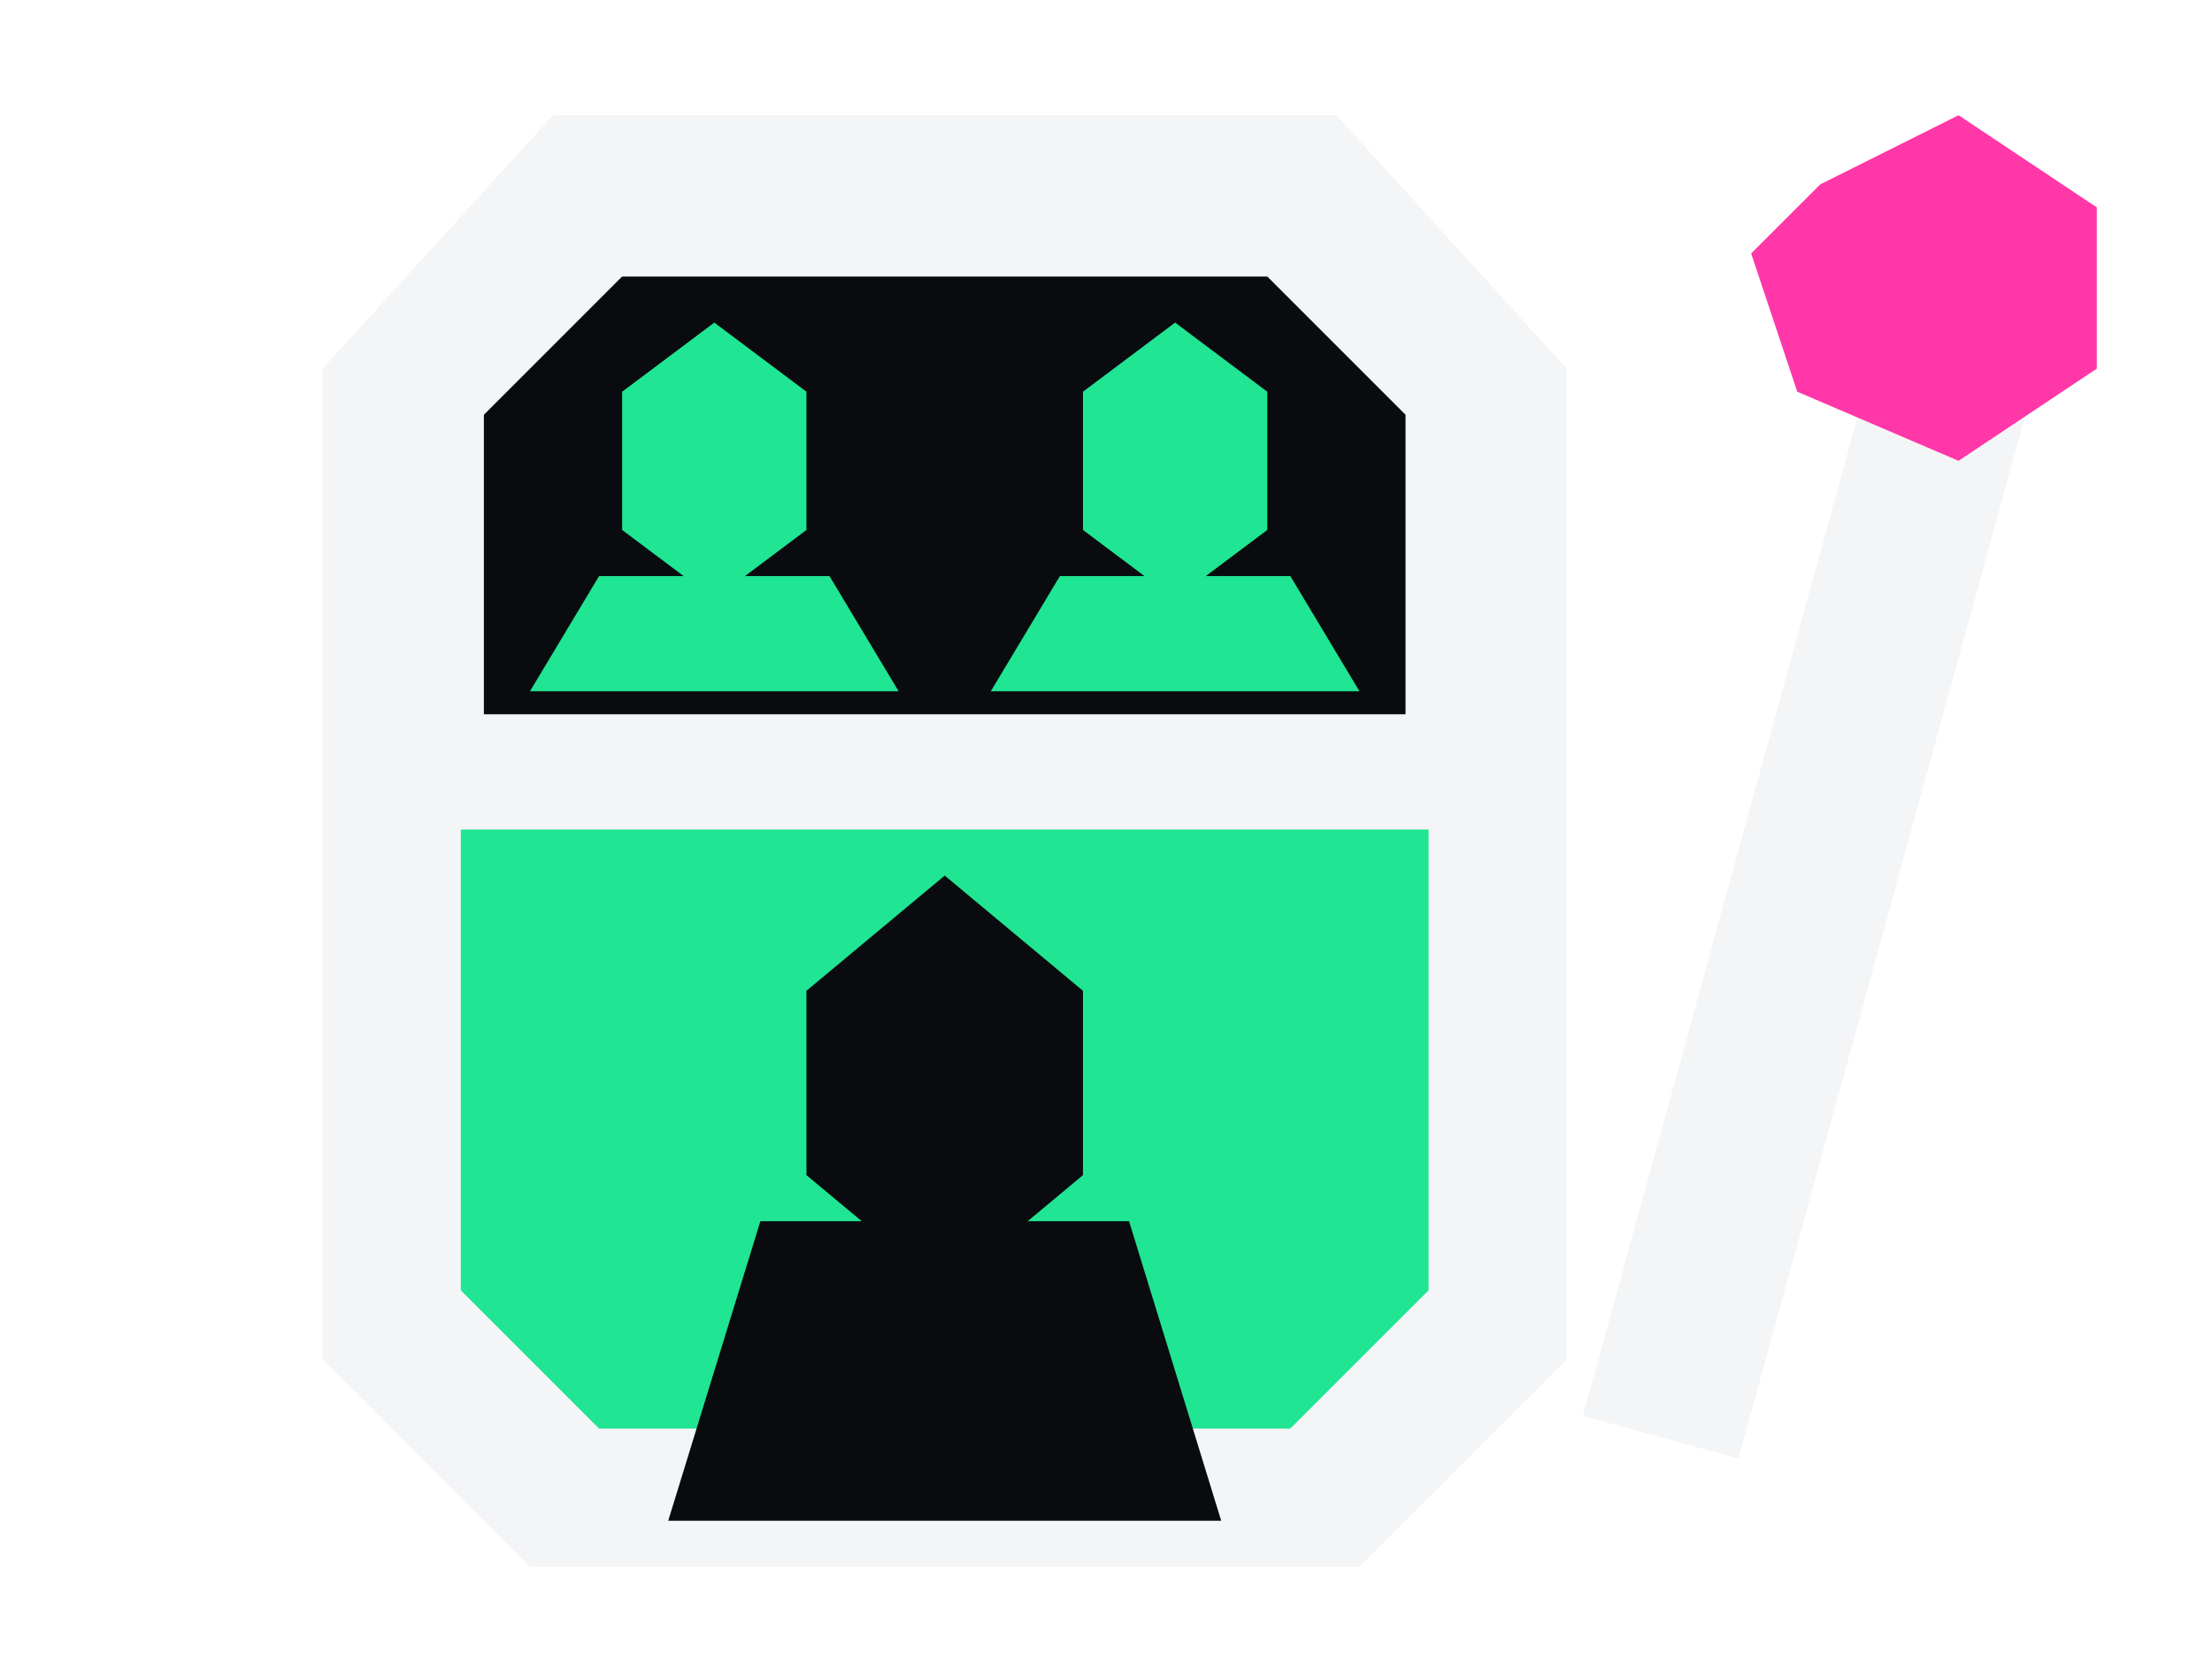
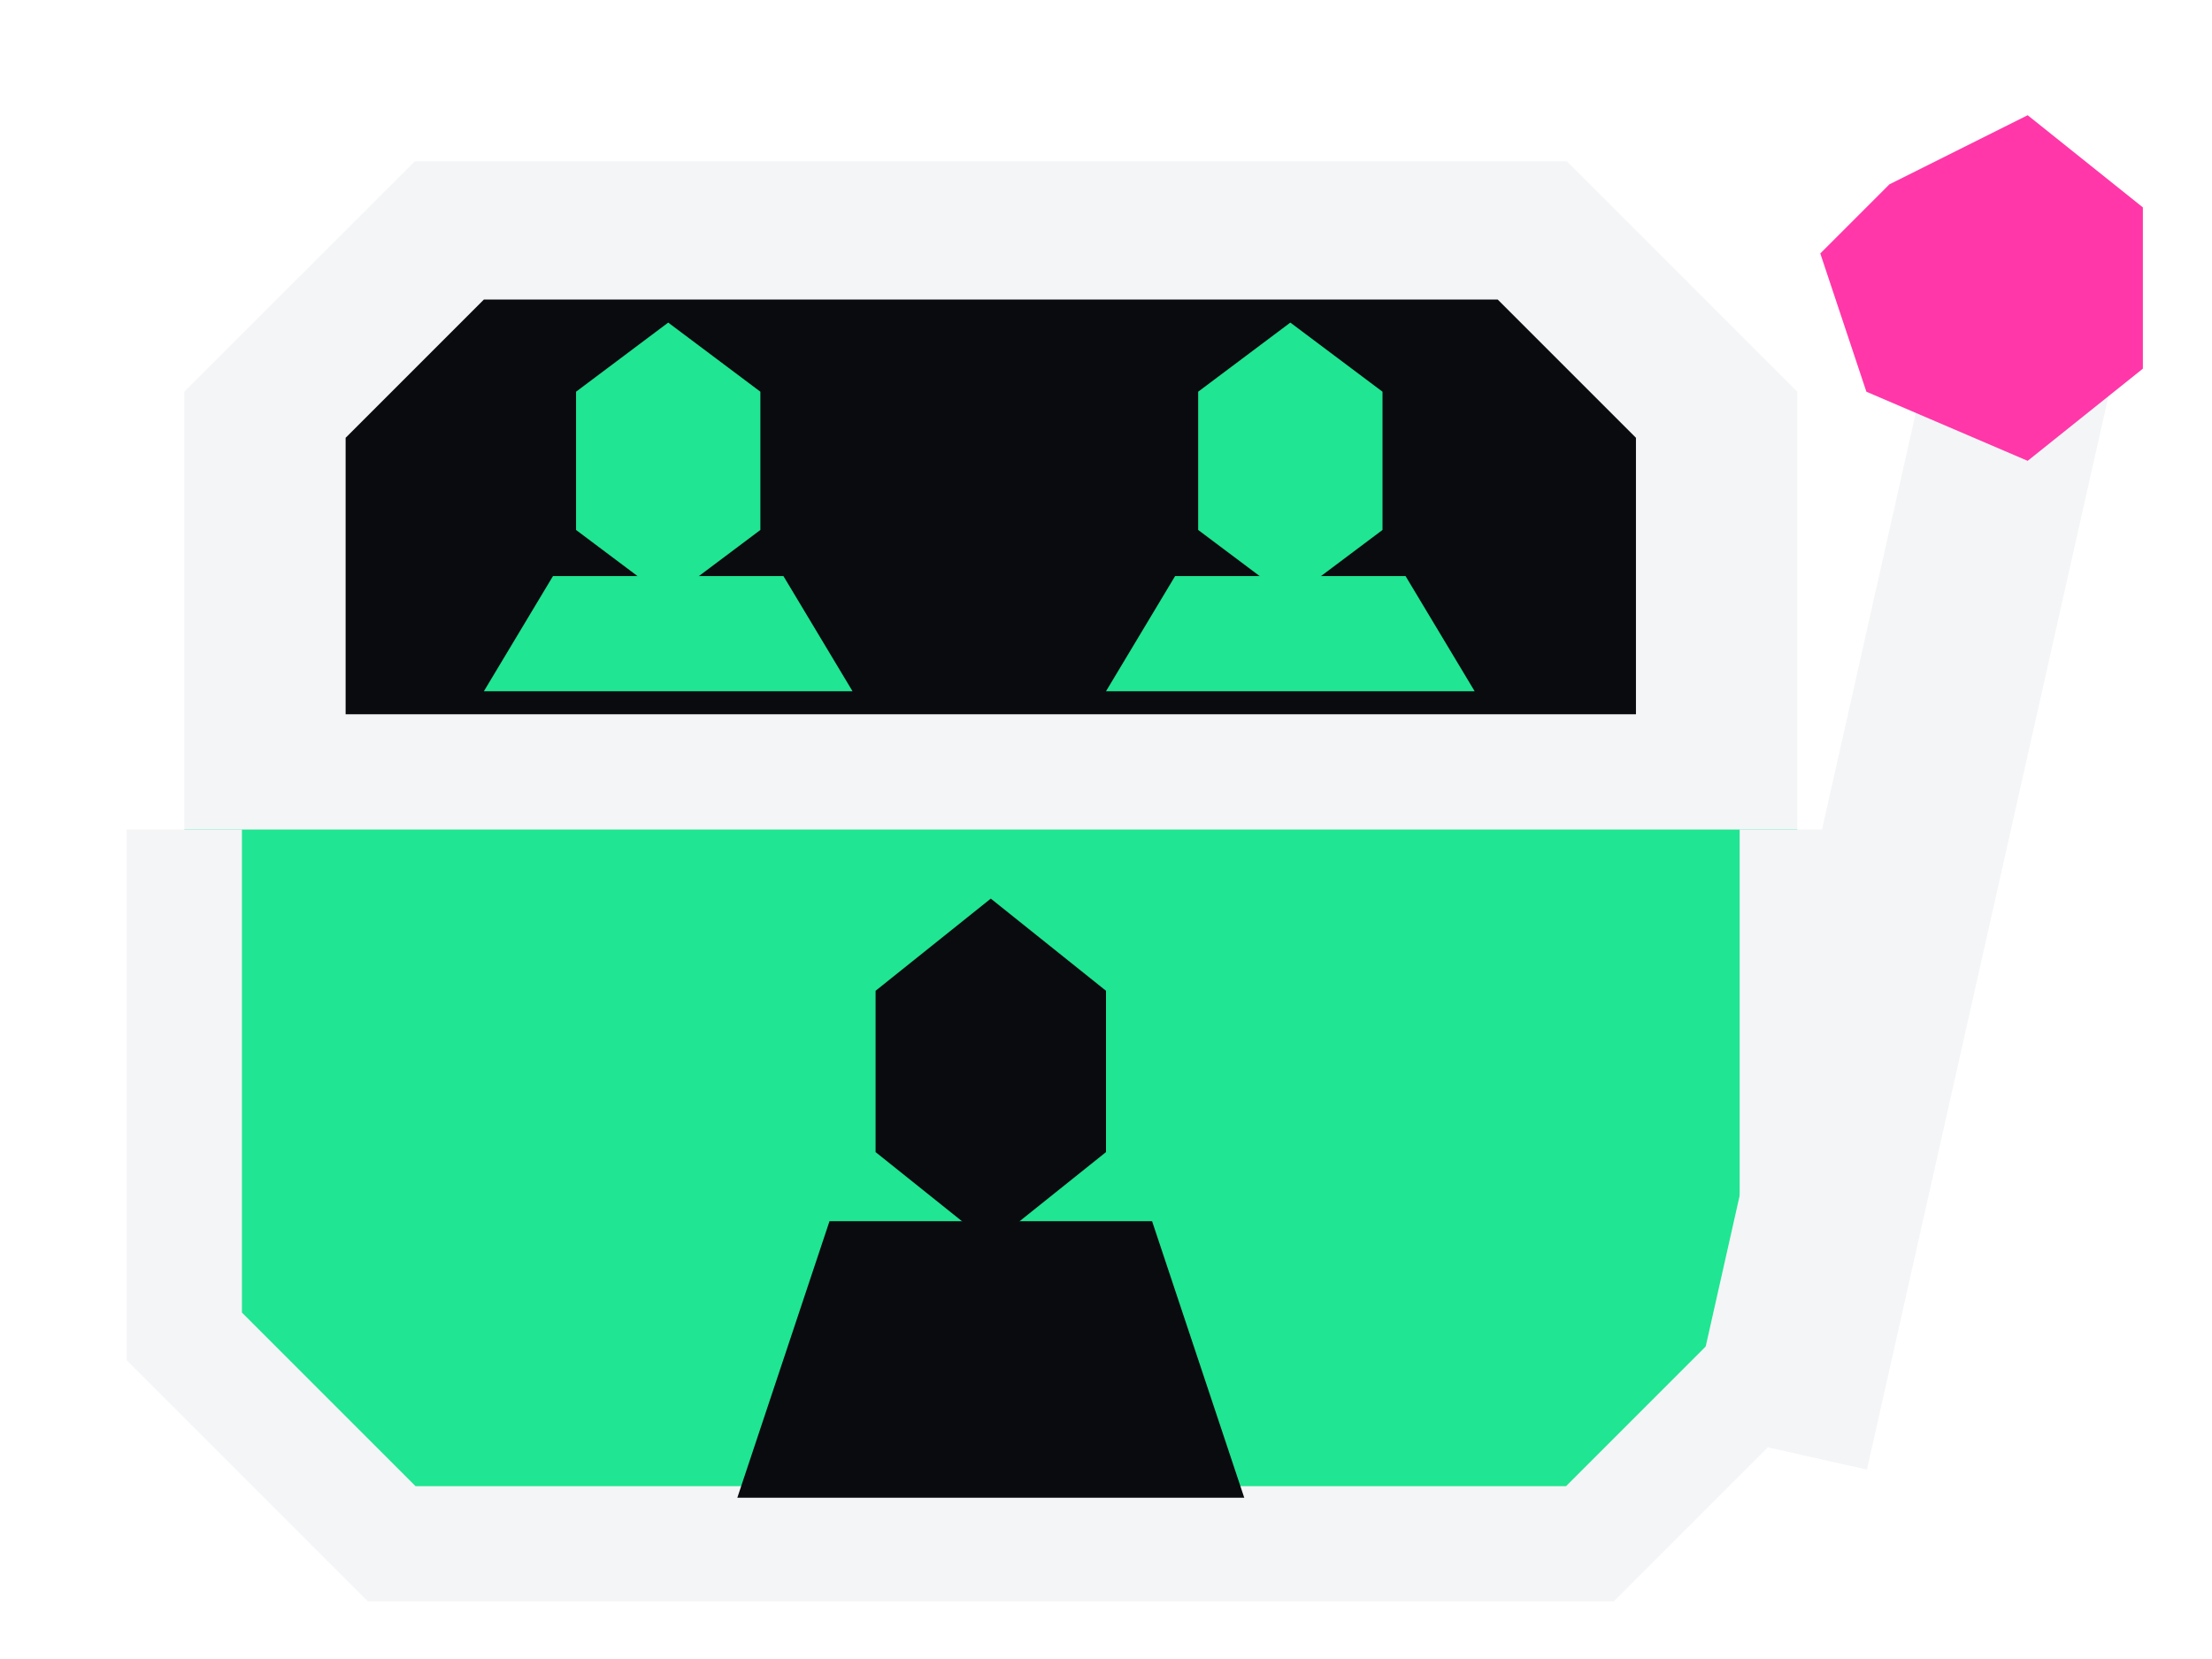
<svg xmlns="http://www.w3.org/2000/svg" viewBox="0 0 96 72" role="img" aria-label="SpinHire">
-   <path d="m14 16 10-11h34l10 11v22H14Z" fill="#F4F5F7" />
-   <path d="m21 18 6-6h28l6 6v13H21Z" fill="#090B0E" />
-   <path d="M14 36h54v23l-9 9H23l-9-9Z" fill="#F4F5F7" />
-   <path d="M20 36h42v20l-6 6H26l-6-6Z" fill="#20E592" />
+   <path d="M8 17 18 7h50l10 10v21H8Z" fill="#F4F5F7" />
+   <path d="m15 19 6-6h44l6 6v12H15Z" fill="#090B0E" />
+   <path d="M8 36h70v22l-9 9H17l-9-9Z" fill="#20E592" />
+   <path d="M8 36v22l9 9h52l9-9V36" fill="none" stroke="#F4F5F7" stroke-width="5" stroke-linejoin="miter" />
  <g fill="#20E592">
-     <path d="m27 17 4-3 4 3v6l-4 3-4-3Z" />
-     <path d="m23 30 3-5h10l3 5Z" />
-     <path d="m47 17 4-3 4 3v6l-4 3-4-3Z" />
-     <path d="m43 30 3-5h10l3 5Z" />
+     <path d="m25 17 4-3 4 3v6l-4 3-4-3Z" />
+     <path d="m21 30 3-5h10l3 5Z" />
+     <path d="m52 17 4-3 4 3v6l-4 3-4-3Z" />
+     <path d="m48 30 3-5h10l3 5Z" />
  </g>
  <g fill="#090B0E">
-     <path d="m35 43 6-5 6 5v8l-6 5-6-5Z" />
-     <path d="m29 66 4-13h16l4 13Z" />
+     <path d="m38 43 5-4 5 4v7l-5 4-5-4Z" />
+     <path d="m32 65 4-12h14l4 12Z" />
  </g>
-   <path d="m73 59 11-40" fill="none" stroke="#F4F5F7" stroke-width="7" stroke-linecap="square" />
-   <path d="m79 8 6-3 6 4v7l-6 4-7-3-2-6Z" fill="#FF37A8" />
+   <path d="m78 59 9-40" fill="none" stroke="#F4F5F7" stroke-width="8" stroke-linecap="square" />
+   <path d="m82 8 6-3 5 4v7l-5 4-7-3-2-6Z" fill="#FF37A8" />
</svg>
